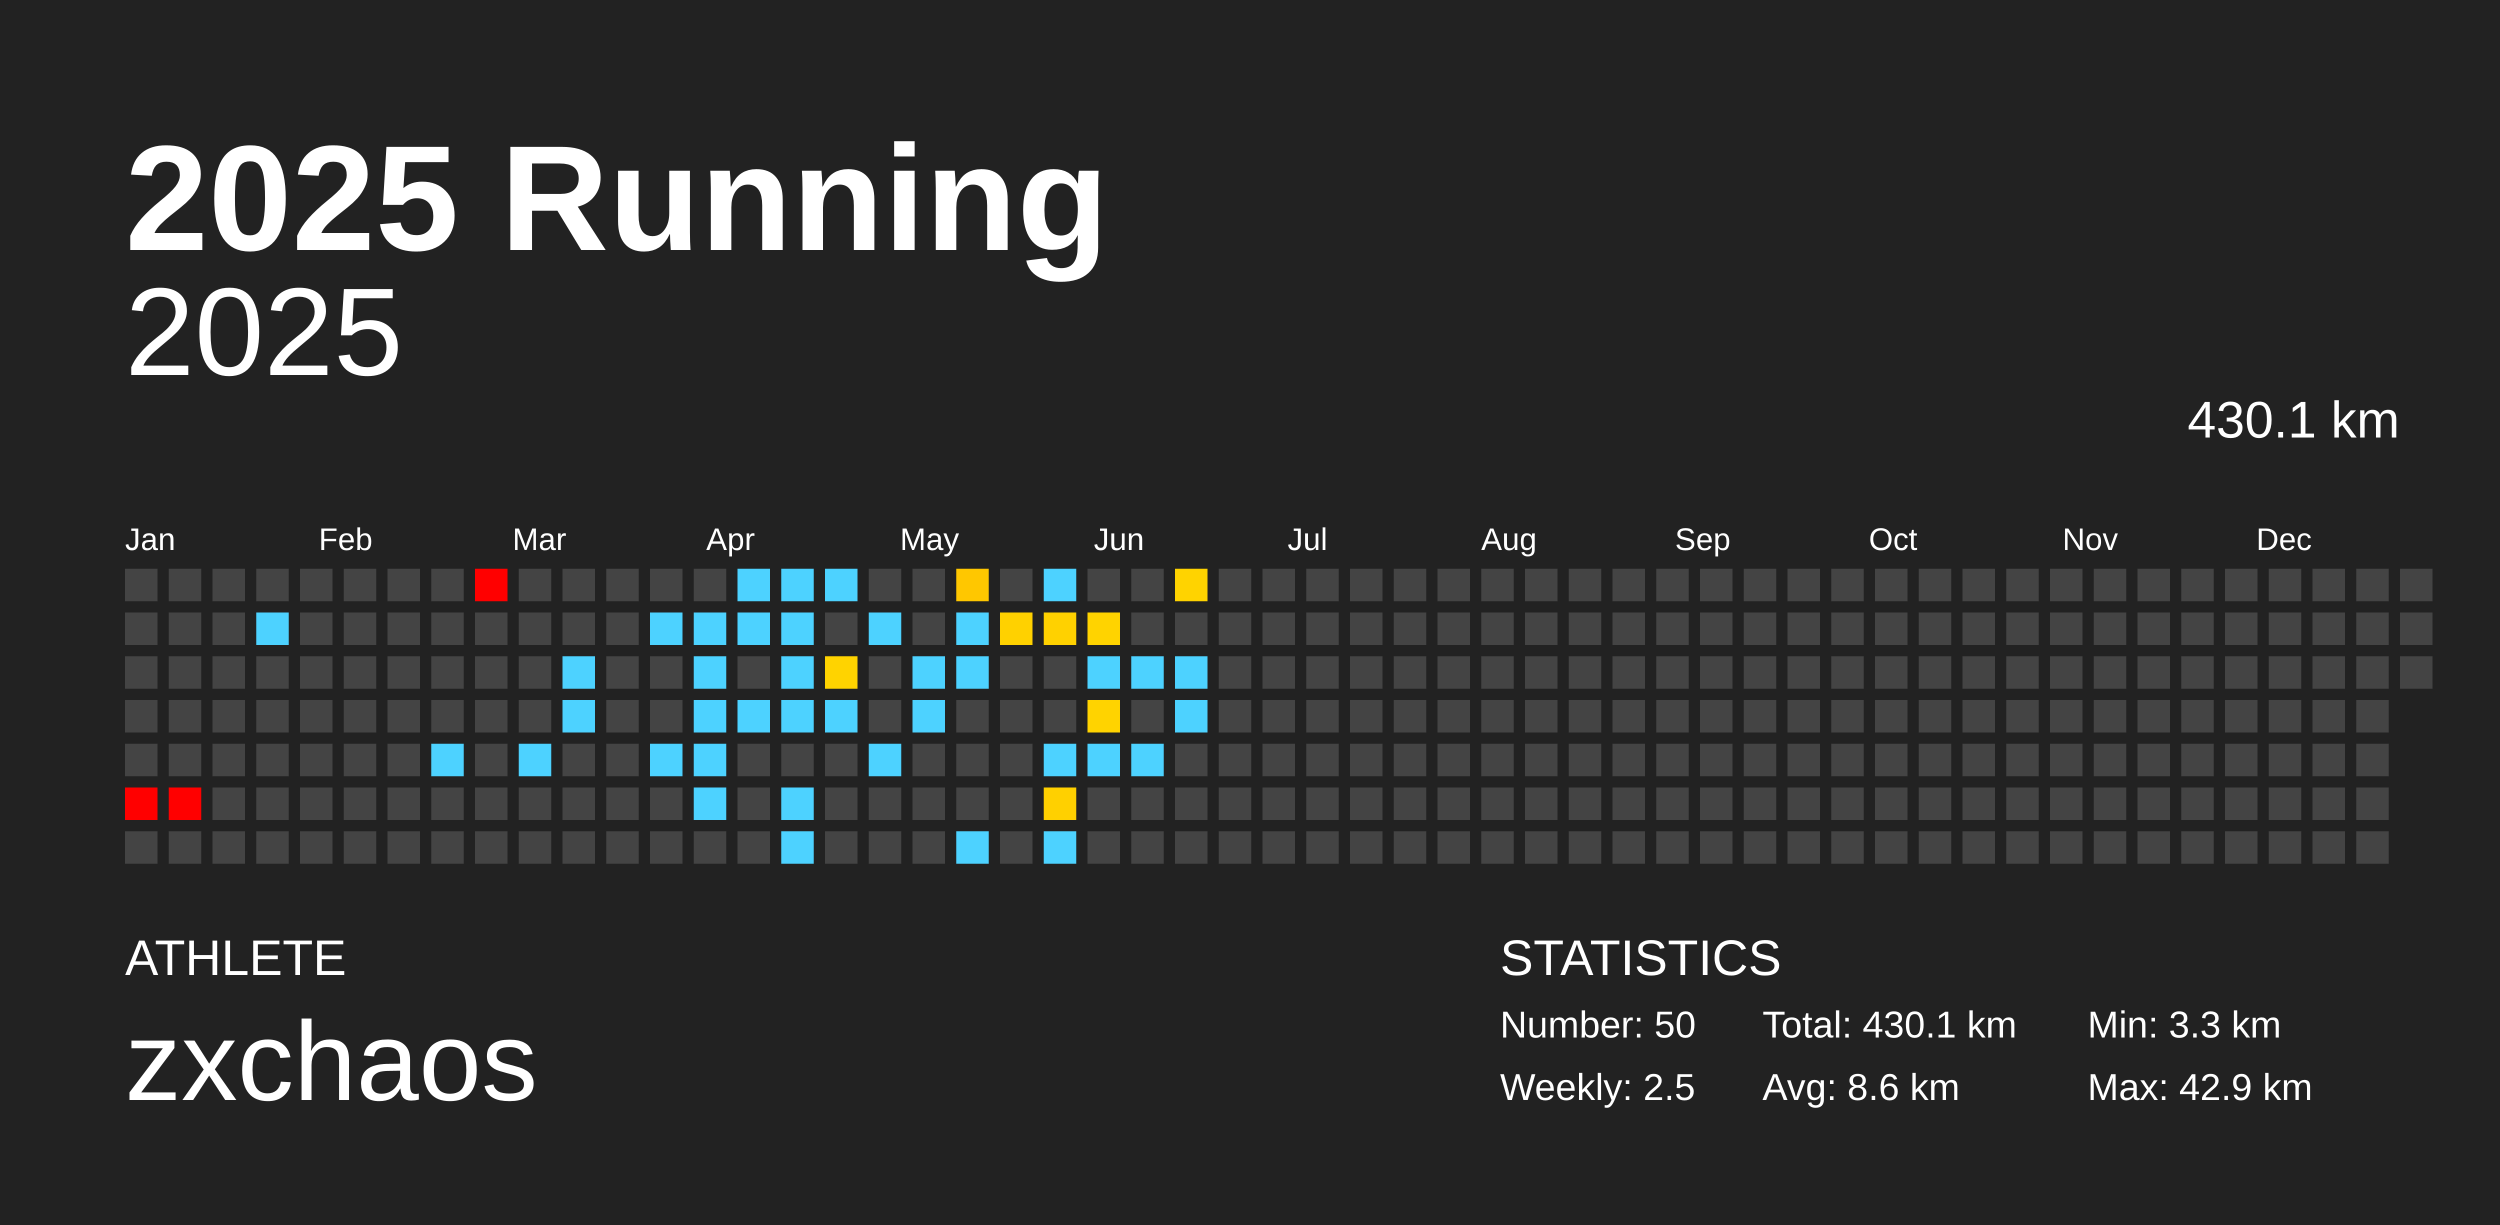
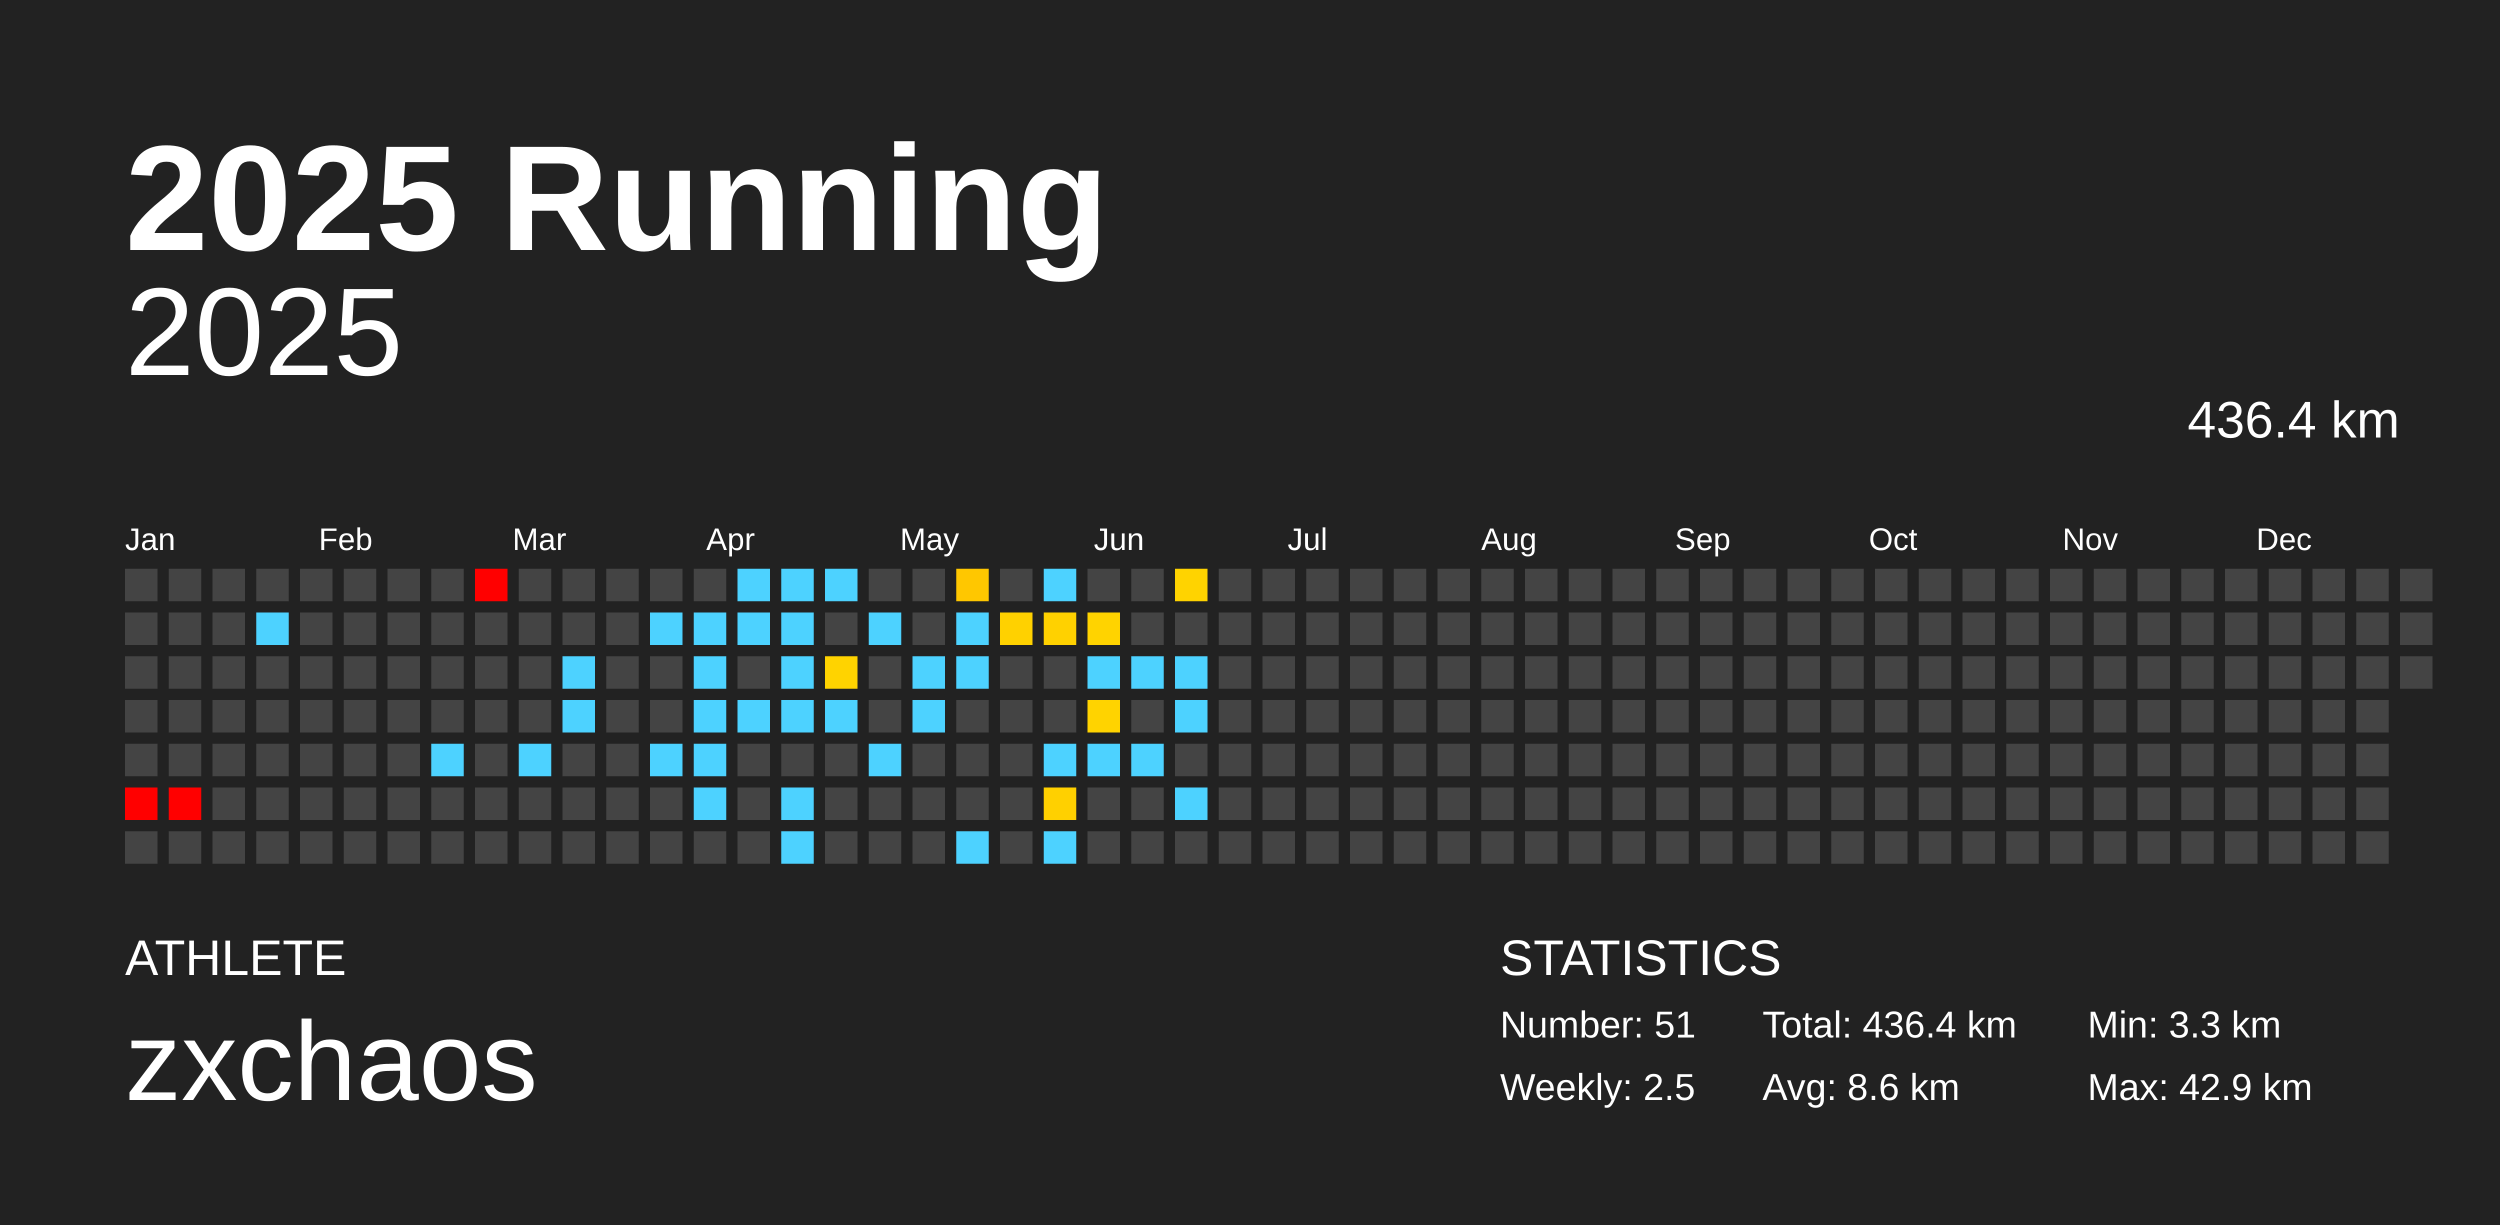
<svg xmlns="http://www.w3.org/2000/svg" baseProfile="full" height="98mm" version="1.1" viewBox="0,0,200,98" width="200mm">
  <defs />
  <rect fill="#222222" height="98" width="200" x="0" y="0" />
  <text fill="#FFFFFF" style="font-size:12px; font-family:Arial; font-weight:bold;" x="10" y="20">2025 Running</text>
  <text fill="#FFFFFF" style="font-size:4px; font-family:Arial" x="10" y="78">ATHLETE</text>
  <text fill="#FFFFFF" style="font-size:9px; font-family:Arial" x="10" y="88">zxchaos</text>
  <text fill="#FFFFFF" style="font-size:4px; font-family:Arial" x="120" y="78">STATISTICS</text>
-   <text fill="#FFFFFF" style="font-size:3px; font-family:Arial" x="120" y="83">Number: 50</text>
+   <text fill="#FFFFFF" style="font-size:3px; font-family:Arial" x="120" y="83">Number: 51</text>
  <text fill="#FFFFFF" style="font-size:3px; font-family:Arial" x="120" y="88">Weekly: 2.5</text>
-   <text fill="#FFFFFF" style="font-size:3px; font-family:Arial" x="141" y="83">Total: 430.1 km</text>
+   <text fill="#FFFFFF" style="font-size:3px; font-family:Arial" x="141" y="83">Total: 436.4 km</text>
  <text fill="#FFFFFF" style="font-size:3px; font-family:Arial" x="141" y="88">Avg: 8.6 km</text>
  <text fill="#FFFFFF" style="font-size:3px; font-family:Arial" x="167" y="83">Min: 3.3 km</text>
  <text fill="#FFFFFF" style="font-size:3px; font-family:Arial" x="167" y="88">Max: 42.9 km</text>
  <text alignment-baseline="hanging" fill="#FFFFFF" style="font-size:10.0px; font-family:Arial;" x="10" y="30">2025</text>
-   <text alignment-baseline="hanging" fill="#FFFFFF" style="font-size:4.125px; font-family:Arial;" x="175" y="35">430.1 km</text>
+   <text alignment-baseline="hanging" fill="#FFFFFF" style="font-size:4.125px; font-family:Arial;" x="175" y="35">436.4 km</text>
  <text fill="#FFFFFF" style="font-size:2.5px; font-family:Arial" x="10.0" y="44">Jan</text>
  <text fill="#FFFFFF" style="font-size:2.5px; font-family:Arial" x="25.5" y="44">Feb</text>
  <text fill="#FFFFFF" style="font-size:2.5px; font-family:Arial" x="41.0" y="44">Mar</text>
  <text fill="#FFFFFF" style="font-size:2.5px; font-family:Arial" x="56.5" y="44">Apr</text>
  <text fill="#FFFFFF" style="font-size:2.5px; font-family:Arial" x="72.0" y="44">May</text>
  <text fill="#FFFFFF" style="font-size:2.5px; font-family:Arial" x="87.5" y="44">Jun</text>
  <text fill="#FFFFFF" style="font-size:2.5px; font-family:Arial" x="103.0" y="44">Jul</text>
  <text fill="#FFFFFF" style="font-size:2.5px; font-family:Arial" x="118.5" y="44">Aug</text>
  <text fill="#FFFFFF" style="font-size:2.5px; font-family:Arial" x="134.0" y="44">Sep</text>
  <text fill="#FFFFFF" style="font-size:2.5px; font-family:Arial" x="149.5" y="44">Oct</text>
  <text fill="#FFFFFF" style="font-size:2.5px; font-family:Arial" x="165.0" y="44">Nov</text>
  <text fill="#FFFFFF" style="font-size:2.5px; font-family:Arial" x="180.5" y="44">Dec</text>
  <rect fill="#444444" height="2.6" width="2.6" x="10.0" y="45.5" />
  <rect fill="#444444" height="2.6" width="2.6" x="10.0" y="49.0" />
  <rect fill="#444444" height="2.6" width="2.6" x="10.0" y="52.5" />
  <rect fill="#444444" height="2.6" width="2.6" x="10.0" y="56.0" />
  <rect fill="#444444" height="2.6" width="2.6" x="10.0" y="59.5" />
  <rect fill="red" height="2.6" width="2.6" x="10.0" y="63.0" />
  <rect fill="#444444" height="2.6" width="2.6" x="10.0" y="66.5" />
  <rect fill="#444444" height="2.6" width="2.6" x="13.5" y="45.5" />
  <rect fill="#444444" height="2.6" width="2.6" x="13.5" y="49.0" />
  <rect fill="#444444" height="2.6" width="2.6" x="13.5" y="52.5" />
  <rect fill="#444444" height="2.6" width="2.6" x="13.5" y="56.0" />
  <rect fill="#444444" height="2.6" width="2.6" x="13.5" y="59.5" />
  <rect fill="red" height="2.6" width="2.6" x="13.5" y="63.0" />
  <rect fill="#444444" height="2.6" width="2.6" x="13.5" y="66.5" />
  <rect fill="#444444" height="2.6" width="2.6" x="17.0" y="45.5" />
  <rect fill="#444444" height="2.6" width="2.6" x="17.0" y="49.0" />
  <rect fill="#444444" height="2.6" width="2.6" x="17.0" y="52.5" />
  <rect fill="#444444" height="2.6" width="2.6" x="17.0" y="56.0" />
  <rect fill="#444444" height="2.6" width="2.6" x="17.0" y="59.5" />
  <rect fill="#444444" height="2.6" width="2.6" x="17.0" y="63.0" />
  <rect fill="#444444" height="2.6" width="2.6" x="17.0" y="66.5" />
  <rect fill="#444444" height="2.6" width="2.6" x="20.5" y="45.5" />
  <rect fill="#4dd2ff" height="2.6" width="2.6" x="20.5" y="49.0" />
  <rect fill="#444444" height="2.6" width="2.6" x="20.5" y="52.5" />
  <rect fill="#444444" height="2.6" width="2.6" x="20.5" y="56.0" />
  <rect fill="#444444" height="2.6" width="2.6" x="20.5" y="59.5" />
  <rect fill="#444444" height="2.6" width="2.6" x="20.5" y="63.0" />
  <rect fill="#444444" height="2.6" width="2.6" x="20.5" y="66.5" />
  <rect fill="#444444" height="2.6" width="2.6" x="24.0" y="45.5" />
  <rect fill="#444444" height="2.6" width="2.6" x="24.0" y="49.0" />
  <rect fill="#444444" height="2.6" width="2.6" x="24.0" y="52.5" />
  <rect fill="#444444" height="2.6" width="2.6" x="24.0" y="56.0" />
  <rect fill="#444444" height="2.6" width="2.6" x="24.0" y="59.5" />
  <rect fill="#444444" height="2.6" width="2.6" x="24.0" y="63.0" />
  <rect fill="#444444" height="2.6" width="2.6" x="24.0" y="66.5" />
  <rect fill="#444444" height="2.6" width="2.6" x="27.5" y="45.5" />
  <rect fill="#444444" height="2.6" width="2.6" x="27.5" y="49.0" />
  <rect fill="#444444" height="2.6" width="2.6" x="27.5" y="52.5" />
  <rect fill="#444444" height="2.6" width="2.6" x="27.5" y="56.0" />
  <rect fill="#444444" height="2.6" width="2.6" x="27.5" y="59.5" />
  <rect fill="#444444" height="2.6" width="2.6" x="27.5" y="63.0" />
  <rect fill="#444444" height="2.6" width="2.6" x="27.5" y="66.5" />
  <rect fill="#444444" height="2.6" width="2.6" x="31.0" y="45.5" />
  <rect fill="#444444" height="2.6" width="2.6" x="31.0" y="49.0" />
  <rect fill="#444444" height="2.6" width="2.6" x="31.0" y="52.5" />
  <rect fill="#444444" height="2.6" width="2.6" x="31.0" y="56.0" />
  <rect fill="#444444" height="2.6" width="2.6" x="31.0" y="59.5" />
  <rect fill="#444444" height="2.6" width="2.6" x="31.0" y="63.0" />
  <rect fill="#444444" height="2.6" width="2.6" x="31.0" y="66.5" />
  <rect fill="#444444" height="2.6" width="2.6" x="34.5" y="45.5" />
  <rect fill="#444444" height="2.6" width="2.6" x="34.5" y="49.0" />
  <rect fill="#444444" height="2.6" width="2.6" x="34.5" y="52.5" />
  <rect fill="#444444" height="2.6" width="2.6" x="34.5" y="56.0" />
  <rect fill="#4dd2ff" height="2.6" width="2.6" x="34.5" y="59.5" />
  <rect fill="#444444" height="2.6" width="2.6" x="34.5" y="63.0" />
  <rect fill="#444444" height="2.6" width="2.6" x="34.5" y="66.5" />
  <rect fill="red" height="2.6" width="2.6" x="38.0" y="45.5" />
  <rect fill="#444444" height="2.6" width="2.6" x="38.0" y="49.0" />
  <rect fill="#444444" height="2.6" width="2.6" x="38.0" y="52.5" />
  <rect fill="#444444" height="2.6" width="2.6" x="38.0" y="56.0" />
  <rect fill="#444444" height="2.6" width="2.6" x="38.0" y="59.5" />
  <rect fill="#444444" height="2.6" width="2.6" x="38.0" y="63.0" />
  <rect fill="#444444" height="2.6" width="2.6" x="38.0" y="66.5" />
  <rect fill="#444444" height="2.6" width="2.6" x="41.5" y="45.5" />
  <rect fill="#444444" height="2.6" width="2.6" x="41.5" y="49.0" />
  <rect fill="#444444" height="2.6" width="2.6" x="41.5" y="52.5" />
  <rect fill="#444444" height="2.6" width="2.6" x="41.5" y="56.0" />
  <rect fill="#4dd2ff" height="2.6" width="2.6" x="41.5" y="59.5" />
  <rect fill="#444444" height="2.6" width="2.6" x="41.5" y="63.0" />
  <rect fill="#444444" height="2.6" width="2.6" x="41.5" y="66.5" />
  <rect fill="#444444" height="2.6" width="2.6" x="45.0" y="45.5" />
  <rect fill="#444444" height="2.6" width="2.6" x="45.0" y="49.0" />
  <rect fill="#4dd2ff" height="2.6" width="2.6" x="45.0" y="52.5" />
  <rect fill="#4dd2ff" height="2.6" width="2.6" x="45.0" y="56.0" />
  <rect fill="#444444" height="2.6" width="2.6" x="45.0" y="59.5" />
  <rect fill="#444444" height="2.6" width="2.6" x="45.0" y="63.0" />
  <rect fill="#444444" height="2.6" width="2.6" x="45.0" y="66.5" />
  <rect fill="#444444" height="2.6" width="2.6" x="48.5" y="45.5" />
  <rect fill="#444444" height="2.6" width="2.6" x="48.5" y="49.0" />
  <rect fill="#444444" height="2.6" width="2.6" x="48.5" y="52.5" />
  <rect fill="#444444" height="2.6" width="2.6" x="48.5" y="56.0" />
  <rect fill="#444444" height="2.6" width="2.6" x="48.5" y="59.5" />
  <rect fill="#444444" height="2.6" width="2.6" x="48.5" y="63.0" />
  <rect fill="#444444" height="2.6" width="2.6" x="48.5" y="66.5" />
  <rect fill="#444444" height="2.6" width="2.6" x="52.0" y="45.5" />
  <rect fill="#4dd2ff" height="2.6" width="2.6" x="52.0" y="49.0" />
  <rect fill="#444444" height="2.6" width="2.6" x="52.0" y="52.5" />
  <rect fill="#444444" height="2.6" width="2.6" x="52.0" y="56.0" />
  <rect fill="#4dd2ff" height="2.6" width="2.6" x="52.0" y="59.5" />
  <rect fill="#444444" height="2.6" width="2.6" x="52.0" y="63.0" />
  <rect fill="#444444" height="2.6" width="2.6" x="52.0" y="66.5" />
  <rect fill="#444444" height="2.6" width="2.6" x="55.5" y="45.5" />
  <rect fill="#4dd2ff" height="2.6" width="2.6" x="55.5" y="49.0" />
  <rect fill="#4dd2ff" height="2.6" width="2.6" x="55.5" y="52.5" />
  <rect fill="#4dd2ff" height="2.6" width="2.6" x="55.5" y="56.0" />
  <rect fill="#4dd2ff" height="2.6" width="2.6" x="55.5" y="59.5" />
  <rect fill="#4dd2ff" height="2.6" width="2.6" x="55.5" y="63.0" />
  <rect fill="#444444" height="2.6" width="2.6" x="55.5" y="66.5" />
  <rect fill="#4dd2ff" height="2.6" width="2.6" x="59.0" y="45.5" />
  <rect fill="#4dd2ff" height="2.6" width="2.6" x="59.0" y="49.0" />
  <rect fill="#444444" height="2.6" width="2.6" x="59.0" y="52.5" />
  <rect fill="#4dd2ff" height="2.6" width="2.6" x="59.0" y="56.0" />
  <rect fill="#444444" height="2.6" width="2.6" x="59.0" y="59.5" />
  <rect fill="#444444" height="2.6" width="2.6" x="59.0" y="63.0" />
  <rect fill="#444444" height="2.6" width="2.6" x="59.0" y="66.5" />
  <rect fill="#4dd2ff" height="2.6" width="2.6" x="62.5" y="45.5" />
  <rect fill="#4dd2ff" height="2.6" width="2.6" x="62.5" y="49.0" />
  <rect fill="#4dd2ff" height="2.6" width="2.6" x="62.5" y="52.5" />
  <rect fill="#4dd2ff" height="2.6" width="2.6" x="62.5" y="56.0" />
  <rect fill="#444444" height="2.6" width="2.6" x="62.5" y="59.5" />
  <rect fill="#4dd2ff" height="2.6" width="2.6" x="62.5" y="63.0" />
  <rect fill="#4dd2ff" height="2.6" width="2.6" x="62.5" y="66.5" />
  <rect fill="#4dd2ff" height="2.6" width="2.6" x="66.0" y="45.5" />
  <rect fill="#444444" height="2.6" width="2.6" x="66.0" y="49.0" />
  <rect fill="#ffd300" height="2.6" width="2.6" x="66.0" y="52.5" />
  <rect fill="#4dd2ff" height="2.6" width="2.6" x="66.0" y="56.0" />
  <rect fill="#444444" height="2.6" width="2.6" x="66.0" y="59.5" />
  <rect fill="#444444" height="2.6" width="2.6" x="66.0" y="63.0" />
  <rect fill="#444444" height="2.6" width="2.6" x="66.0" y="66.5" />
  <rect fill="#444444" height="2.6" width="2.6" x="69.5" y="45.5" />
  <rect fill="#4dd2ff" height="2.6" width="2.6" x="69.5" y="49.0" />
  <rect fill="#444444" height="2.6" width="2.6" x="69.5" y="52.5" />
  <rect fill="#444444" height="2.6" width="2.6" x="69.5" y="56.0" />
  <rect fill="#4dd2ff" height="2.6" width="2.6" x="69.5" y="59.5" />
  <rect fill="#444444" height="2.6" width="2.6" x="69.5" y="63.0" />
  <rect fill="#444444" height="2.6" width="2.6" x="69.5" y="66.5" />
  <rect fill="#444444" height="2.6" width="2.6" x="73.0" y="45.5" />
  <rect fill="#444444" height="2.6" width="2.6" x="73.0" y="49.0" />
  <rect fill="#4dd2ff" height="2.6" width="2.6" x="73.0" y="52.5" />
  <rect fill="#4dd2ff" height="2.6" width="2.6" x="73.0" y="56.0" />
  <rect fill="#444444" height="2.6" width="2.6" x="73.0" y="59.5" />
  <rect fill="#444444" height="2.6" width="2.6" x="73.0" y="63.0" />
  <rect fill="#444444" height="2.6" width="2.6" x="73.0" y="66.5" />
  <rect fill="#ffc700" height="2.6" width="2.6" x="76.5" y="45.5" />
  <rect fill="#4dd2ff" height="2.6" width="2.6" x="76.5" y="49.0" />
  <rect fill="#4dd2ff" height="2.6" width="2.6" x="76.5" y="52.5" />
  <rect fill="#444444" height="2.6" width="2.6" x="76.5" y="56.0" />
  <rect fill="#444444" height="2.6" width="2.6" x="76.5" y="59.5" />
  <rect fill="#444444" height="2.6" width="2.6" x="76.5" y="63.0" />
  <rect fill="#4dd2ff" height="2.6" width="2.6" x="76.5" y="66.5" />
  <rect fill="#444444" height="2.6" width="2.6" x="80.0" y="45.5" />
  <rect fill="#ffd100" height="2.6" width="2.6" x="80.0" y="49.0" />
  <rect fill="#444444" height="2.6" width="2.6" x="80.0" y="52.5" />
  <rect fill="#444444" height="2.6" width="2.6" x="80.0" y="56.0" />
  <rect fill="#444444" height="2.6" width="2.6" x="80.0" y="59.5" />
  <rect fill="#444444" height="2.6" width="2.6" x="80.0" y="63.0" />
  <rect fill="#444444" height="2.6" width="2.6" x="80.0" y="66.5" />
  <rect fill="#4dd2ff" height="2.6" width="2.6" x="83.5" y="45.5" />
  <rect fill="#ffd100" height="2.6" width="2.6" x="83.5" y="49.0" />
  <rect fill="#444444" height="2.6" width="2.6" x="83.5" y="52.5" />
  <rect fill="#444444" height="2.6" width="2.6" x="83.5" y="56.0" />
  <rect fill="#4dd2ff" height="2.6" width="2.6" x="83.5" y="59.5" />
  <rect fill="#ffd000" height="2.6" width="2.6" x="83.5" y="63.0" />
  <rect fill="#4dd2ff" height="2.6" width="2.6" x="83.5" y="66.5" />
  <rect fill="#444444" height="2.6" width="2.6" x="87.0" y="45.5" />
  <rect fill="#ffd300" height="2.6" width="2.6" x="87.0" y="49.0" />
  <rect fill="#4dd2ff" height="2.6" width="2.6" x="87.0" y="52.5" />
  <rect fill="#ffd300" height="2.6" width="2.6" x="87.0" y="56.0" />
  <rect fill="#4dd2ff" height="2.6" width="2.6" x="87.0" y="59.5" />
  <rect fill="#444444" height="2.6" width="2.6" x="87.0" y="63.0" />
  <rect fill="#444444" height="2.6" width="2.6" x="87.0" y="66.5" />
  <rect fill="#444444" height="2.6" width="2.6" x="90.5" y="45.5" />
  <rect fill="#444444" height="2.6" width="2.6" x="90.5" y="49.0" />
  <rect fill="#4dd2ff" height="2.6" width="2.6" x="90.5" y="52.5" />
  <rect fill="#444444" height="2.6" width="2.6" x="90.5" y="56.0" />
  <rect fill="#4dd2ff" height="2.6" width="2.6" x="90.5" y="59.5" />
  <rect fill="#444444" height="2.6" width="2.6" x="90.5" y="63.0" />
  <rect fill="#444444" height="2.6" width="2.6" x="90.5" y="66.5" />
  <rect fill="#ffd300" height="2.6" width="2.6" x="94.0" y="45.5" />
  <rect fill="#444444" height="2.6" width="2.6" x="94.0" y="49.0" />
  <rect fill="#4dd2ff" height="2.6" width="2.6" x="94.0" y="52.5" />
  <rect fill="#4dd2ff" height="2.6" width="2.6" x="94.0" y="56.0" />
  <rect fill="#444444" height="2.6" width="2.6" x="94.0" y="59.5" />
-   <rect fill="#444444" height="2.6" width="2.6" x="94.0" y="63.0" />
+   <rect fill="#4dd2ff" height="2.6" width="2.6" x="94.0" y="63.0" />
  <rect fill="#444444" height="2.6" width="2.6" x="94.0" y="66.5" />
  <rect fill="#444444" height="2.6" width="2.6" x="97.5" y="45.5" />
  <rect fill="#444444" height="2.6" width="2.6" x="97.5" y="49.0" />
  <rect fill="#444444" height="2.6" width="2.6" x="97.5" y="52.5" />
  <rect fill="#444444" height="2.6" width="2.6" x="97.5" y="56.0" />
  <rect fill="#444444" height="2.6" width="2.6" x="97.5" y="59.5" />
  <rect fill="#444444" height="2.6" width="2.6" x="97.5" y="63.0" />
  <rect fill="#444444" height="2.6" width="2.6" x="97.5" y="66.5" />
  <rect fill="#444444" height="2.6" width="2.6" x="101.0" y="45.5" />
  <rect fill="#444444" height="2.6" width="2.6" x="101.0" y="49.0" />
  <rect fill="#444444" height="2.6" width="2.6" x="101.0" y="52.5" />
  <rect fill="#444444" height="2.6" width="2.6" x="101.0" y="56.0" />
  <rect fill="#444444" height="2.6" width="2.6" x="101.0" y="59.5" />
  <rect fill="#444444" height="2.6" width="2.6" x="101.0" y="63.0" />
  <rect fill="#444444" height="2.6" width="2.6" x="101.0" y="66.5" />
  <rect fill="#444444" height="2.6" width="2.6" x="104.5" y="45.5" />
  <rect fill="#444444" height="2.6" width="2.6" x="104.5" y="49.0" />
  <rect fill="#444444" height="2.6" width="2.6" x="104.5" y="52.5" />
  <rect fill="#444444" height="2.6" width="2.6" x="104.5" y="56.0" />
  <rect fill="#444444" height="2.6" width="2.6" x="104.5" y="59.5" />
  <rect fill="#444444" height="2.6" width="2.6" x="104.5" y="63.0" />
  <rect fill="#444444" height="2.6" width="2.6" x="104.5" y="66.5" />
  <rect fill="#444444" height="2.6" width="2.6" x="108.0" y="45.5" />
  <rect fill="#444444" height="2.6" width="2.6" x="108.0" y="49.0" />
  <rect fill="#444444" height="2.6" width="2.6" x="108.0" y="52.5" />
  <rect fill="#444444" height="2.6" width="2.6" x="108.0" y="56.0" />
  <rect fill="#444444" height="2.6" width="2.6" x="108.0" y="59.5" />
  <rect fill="#444444" height="2.6" width="2.6" x="108.0" y="63.0" />
  <rect fill="#444444" height="2.6" width="2.6" x="108.0" y="66.5" />
  <rect fill="#444444" height="2.6" width="2.6" x="111.5" y="45.5" />
  <rect fill="#444444" height="2.6" width="2.6" x="111.5" y="49.0" />
  <rect fill="#444444" height="2.6" width="2.6" x="111.5" y="52.5" />
  <rect fill="#444444" height="2.6" width="2.6" x="111.5" y="56.0" />
  <rect fill="#444444" height="2.6" width="2.6" x="111.5" y="59.5" />
  <rect fill="#444444" height="2.6" width="2.6" x="111.5" y="63.0" />
  <rect fill="#444444" height="2.6" width="2.6" x="111.5" y="66.5" />
  <rect fill="#444444" height="2.6" width="2.6" x="115.0" y="45.5" />
  <rect fill="#444444" height="2.6" width="2.6" x="115.0" y="49.0" />
  <rect fill="#444444" height="2.6" width="2.6" x="115.0" y="52.5" />
  <rect fill="#444444" height="2.6" width="2.6" x="115.0" y="56.0" />
  <rect fill="#444444" height="2.6" width="2.6" x="115.0" y="59.5" />
  <rect fill="#444444" height="2.6" width="2.6" x="115.0" y="63.0" />
  <rect fill="#444444" height="2.6" width="2.6" x="115.0" y="66.5" />
  <rect fill="#444444" height="2.6" width="2.6" x="118.5" y="45.5" />
  <rect fill="#444444" height="2.6" width="2.6" x="118.5" y="49.0" />
  <rect fill="#444444" height="2.6" width="2.6" x="118.5" y="52.5" />
  <rect fill="#444444" height="2.6" width="2.6" x="118.5" y="56.0" />
  <rect fill="#444444" height="2.6" width="2.6" x="118.5" y="59.5" />
  <rect fill="#444444" height="2.6" width="2.6" x="118.5" y="63.0" />
  <rect fill="#444444" height="2.6" width="2.6" x="118.5" y="66.5" />
  <rect fill="#444444" height="2.6" width="2.6" x="122.0" y="45.5" />
  <rect fill="#444444" height="2.6" width="2.6" x="122.0" y="49.0" />
  <rect fill="#444444" height="2.6" width="2.6" x="122.0" y="52.5" />
  <rect fill="#444444" height="2.6" width="2.6" x="122.0" y="56.0" />
  <rect fill="#444444" height="2.6" width="2.6" x="122.0" y="59.5" />
  <rect fill="#444444" height="2.6" width="2.6" x="122.0" y="63.0" />
  <rect fill="#444444" height="2.6" width="2.6" x="122.0" y="66.5" />
  <rect fill="#444444" height="2.6" width="2.6" x="125.5" y="45.5" />
  <rect fill="#444444" height="2.6" width="2.6" x="125.5" y="49.0" />
  <rect fill="#444444" height="2.6" width="2.6" x="125.5" y="52.5" />
  <rect fill="#444444" height="2.6" width="2.6" x="125.5" y="56.0" />
  <rect fill="#444444" height="2.6" width="2.6" x="125.5" y="59.5" />
  <rect fill="#444444" height="2.6" width="2.6" x="125.5" y="63.0" />
  <rect fill="#444444" height="2.6" width="2.6" x="125.5" y="66.5" />
  <rect fill="#444444" height="2.6" width="2.6" x="129.0" y="45.5" />
  <rect fill="#444444" height="2.6" width="2.6" x="129.0" y="49.0" />
  <rect fill="#444444" height="2.6" width="2.6" x="129.0" y="52.5" />
  <rect fill="#444444" height="2.6" width="2.6" x="129.0" y="56.0" />
  <rect fill="#444444" height="2.6" width="2.6" x="129.0" y="59.5" />
  <rect fill="#444444" height="2.6" width="2.6" x="129.0" y="63.0" />
  <rect fill="#444444" height="2.6" width="2.6" x="129.0" y="66.5" />
  <rect fill="#444444" height="2.6" width="2.6" x="132.5" y="45.5" />
  <rect fill="#444444" height="2.6" width="2.6" x="132.5" y="49.0" />
  <rect fill="#444444" height="2.6" width="2.6" x="132.5" y="52.5" />
  <rect fill="#444444" height="2.6" width="2.6" x="132.5" y="56.0" />
  <rect fill="#444444" height="2.6" width="2.6" x="132.5" y="59.5" />
  <rect fill="#444444" height="2.6" width="2.6" x="132.5" y="63.0" />
  <rect fill="#444444" height="2.6" width="2.6" x="132.5" y="66.5" />
  <rect fill="#444444" height="2.6" width="2.6" x="136.0" y="45.5" />
  <rect fill="#444444" height="2.6" width="2.6" x="136.0" y="49.0" />
  <rect fill="#444444" height="2.6" width="2.6" x="136.0" y="52.5" />
  <rect fill="#444444" height="2.6" width="2.6" x="136.0" y="56.0" />
  <rect fill="#444444" height="2.6" width="2.6" x="136.0" y="59.5" />
  <rect fill="#444444" height="2.6" width="2.6" x="136.0" y="63.0" />
  <rect fill="#444444" height="2.6" width="2.6" x="136.0" y="66.5" />
  <rect fill="#444444" height="2.6" width="2.6" x="139.5" y="45.5" />
  <rect fill="#444444" height="2.6" width="2.6" x="139.5" y="49.0" />
  <rect fill="#444444" height="2.6" width="2.6" x="139.5" y="52.5" />
  <rect fill="#444444" height="2.6" width="2.6" x="139.5" y="56.0" />
  <rect fill="#444444" height="2.6" width="2.6" x="139.5" y="59.5" />
  <rect fill="#444444" height="2.6" width="2.6" x="139.5" y="63.0" />
  <rect fill="#444444" height="2.6" width="2.6" x="139.5" y="66.5" />
  <rect fill="#444444" height="2.6" width="2.6" x="143.0" y="45.5" />
  <rect fill="#444444" height="2.6" width="2.6" x="143.0" y="49.0" />
  <rect fill="#444444" height="2.6" width="2.6" x="143.0" y="52.5" />
  <rect fill="#444444" height="2.6" width="2.6" x="143.0" y="56.0" />
  <rect fill="#444444" height="2.6" width="2.6" x="143.0" y="59.5" />
  <rect fill="#444444" height="2.6" width="2.6" x="143.0" y="63.0" />
  <rect fill="#444444" height="2.6" width="2.6" x="143.0" y="66.5" />
  <rect fill="#444444" height="2.6" width="2.6" x="146.5" y="45.5" />
  <rect fill="#444444" height="2.6" width="2.6" x="146.5" y="49.0" />
  <rect fill="#444444" height="2.6" width="2.6" x="146.5" y="52.5" />
  <rect fill="#444444" height="2.6" width="2.6" x="146.5" y="56.0" />
  <rect fill="#444444" height="2.6" width="2.6" x="146.5" y="59.5" />
  <rect fill="#444444" height="2.6" width="2.6" x="146.5" y="63.0" />
  <rect fill="#444444" height="2.6" width="2.6" x="146.5" y="66.5" />
  <rect fill="#444444" height="2.6" width="2.6" x="150.0" y="45.5" />
  <rect fill="#444444" height="2.6" width="2.6" x="150.0" y="49.0" />
  <rect fill="#444444" height="2.6" width="2.6" x="150.0" y="52.5" />
  <rect fill="#444444" height="2.6" width="2.6" x="150.0" y="56.0" />
  <rect fill="#444444" height="2.6" width="2.6" x="150.0" y="59.5" />
  <rect fill="#444444" height="2.6" width="2.6" x="150.0" y="63.0" />
  <rect fill="#444444" height="2.6" width="2.6" x="150.0" y="66.5" />
  <rect fill="#444444" height="2.6" width="2.6" x="153.5" y="45.5" />
  <rect fill="#444444" height="2.6" width="2.6" x="153.5" y="49.0" />
  <rect fill="#444444" height="2.6" width="2.6" x="153.5" y="52.5" />
  <rect fill="#444444" height="2.6" width="2.6" x="153.5" y="56.0" />
  <rect fill="#444444" height="2.6" width="2.6" x="153.5" y="59.5" />
  <rect fill="#444444" height="2.6" width="2.6" x="153.5" y="63.0" />
  <rect fill="#444444" height="2.6" width="2.6" x="153.5" y="66.5" />
  <rect fill="#444444" height="2.6" width="2.6" x="157.0" y="45.5" />
  <rect fill="#444444" height="2.6" width="2.6" x="157.0" y="49.0" />
  <rect fill="#444444" height="2.6" width="2.6" x="157.0" y="52.5" />
  <rect fill="#444444" height="2.6" width="2.6" x="157.0" y="56.0" />
  <rect fill="#444444" height="2.6" width="2.6" x="157.0" y="59.5" />
  <rect fill="#444444" height="2.6" width="2.6" x="157.0" y="63.0" />
  <rect fill="#444444" height="2.6" width="2.6" x="157.0" y="66.5" />
  <rect fill="#444444" height="2.6" width="2.6" x="160.5" y="45.5" />
  <rect fill="#444444" height="2.6" width="2.6" x="160.5" y="49.0" />
  <rect fill="#444444" height="2.6" width="2.6" x="160.5" y="52.5" />
  <rect fill="#444444" height="2.6" width="2.6" x="160.5" y="56.0" />
  <rect fill="#444444" height="2.6" width="2.6" x="160.5" y="59.5" />
  <rect fill="#444444" height="2.6" width="2.6" x="160.5" y="63.0" />
  <rect fill="#444444" height="2.6" width="2.6" x="160.5" y="66.5" />
  <rect fill="#444444" height="2.6" width="2.6" x="164.0" y="45.5" />
  <rect fill="#444444" height="2.6" width="2.6" x="164.0" y="49.0" />
  <rect fill="#444444" height="2.6" width="2.6" x="164.0" y="52.5" />
  <rect fill="#444444" height="2.6" width="2.6" x="164.0" y="56.0" />
  <rect fill="#444444" height="2.6" width="2.6" x="164.0" y="59.5" />
  <rect fill="#444444" height="2.6" width="2.6" x="164.0" y="63.0" />
  <rect fill="#444444" height="2.6" width="2.6" x="164.0" y="66.5" />
  <rect fill="#444444" height="2.6" width="2.6" x="167.5" y="45.5" />
  <rect fill="#444444" height="2.6" width="2.6" x="167.5" y="49.0" />
  <rect fill="#444444" height="2.6" width="2.6" x="167.5" y="52.5" />
  <rect fill="#444444" height="2.6" width="2.6" x="167.5" y="56.0" />
  <rect fill="#444444" height="2.6" width="2.6" x="167.5" y="59.5" />
  <rect fill="#444444" height="2.6" width="2.6" x="167.5" y="63.0" />
  <rect fill="#444444" height="2.6" width="2.6" x="167.5" y="66.5" />
  <rect fill="#444444" height="2.6" width="2.6" x="171.0" y="45.5" />
  <rect fill="#444444" height="2.6" width="2.6" x="171.0" y="49.0" />
  <rect fill="#444444" height="2.6" width="2.6" x="171.0" y="52.5" />
  <rect fill="#444444" height="2.6" width="2.6" x="171.0" y="56.0" />
  <rect fill="#444444" height="2.6" width="2.6" x="171.0" y="59.5" />
  <rect fill="#444444" height="2.6" width="2.6" x="171.0" y="63.0" />
  <rect fill="#444444" height="2.6" width="2.6" x="171.0" y="66.5" />
  <rect fill="#444444" height="2.6" width="2.6" x="174.5" y="45.5" />
  <rect fill="#444444" height="2.6" width="2.6" x="174.5" y="49.0" />
  <rect fill="#444444" height="2.6" width="2.6" x="174.5" y="52.5" />
  <rect fill="#444444" height="2.6" width="2.6" x="174.5" y="56.0" />
  <rect fill="#444444" height="2.6" width="2.6" x="174.5" y="59.5" />
  <rect fill="#444444" height="2.6" width="2.6" x="174.5" y="63.0" />
  <rect fill="#444444" height="2.6" width="2.6" x="174.5" y="66.5" />
  <rect fill="#444444" height="2.6" width="2.6" x="178.0" y="45.5" />
  <rect fill="#444444" height="2.6" width="2.6" x="178.0" y="49.0" />
  <rect fill="#444444" height="2.6" width="2.6" x="178.0" y="52.5" />
  <rect fill="#444444" height="2.6" width="2.6" x="178.0" y="56.0" />
  <rect fill="#444444" height="2.6" width="2.6" x="178.0" y="59.5" />
  <rect fill="#444444" height="2.6" width="2.6" x="178.0" y="63.0" />
  <rect fill="#444444" height="2.6" width="2.6" x="178.0" y="66.5" />
  <rect fill="#444444" height="2.6" width="2.6" x="181.5" y="45.5" />
  <rect fill="#444444" height="2.6" width="2.6" x="181.5" y="49.0" />
  <rect fill="#444444" height="2.6" width="2.6" x="181.5" y="52.5" />
  <rect fill="#444444" height="2.6" width="2.6" x="181.5" y="56.0" />
  <rect fill="#444444" height="2.6" width="2.6" x="181.5" y="59.5" />
  <rect fill="#444444" height="2.6" width="2.6" x="181.5" y="63.0" />
  <rect fill="#444444" height="2.6" width="2.6" x="181.5" y="66.5" />
  <rect fill="#444444" height="2.6" width="2.6" x="185.0" y="45.5" />
  <rect fill="#444444" height="2.6" width="2.6" x="185.0" y="49.0" />
  <rect fill="#444444" height="2.6" width="2.6" x="185.0" y="52.5" />
  <rect fill="#444444" height="2.6" width="2.6" x="185.0" y="56.0" />
  <rect fill="#444444" height="2.6" width="2.6" x="185.0" y="59.5" />
  <rect fill="#444444" height="2.6" width="2.6" x="185.0" y="63.0" />
  <rect fill="#444444" height="2.6" width="2.6" x="185.0" y="66.5" />
  <rect fill="#444444" height="2.6" width="2.6" x="188.5" y="45.5" />
  <rect fill="#444444" height="2.6" width="2.6" x="188.5" y="49.0" />
  <rect fill="#444444" height="2.6" width="2.6" x="188.5" y="52.5" />
  <rect fill="#444444" height="2.6" width="2.6" x="188.5" y="56.0" />
  <rect fill="#444444" height="2.6" width="2.6" x="188.5" y="59.5" />
  <rect fill="#444444" height="2.6" width="2.6" x="188.5" y="63.0" />
  <rect fill="#444444" height="2.6" width="2.6" x="188.5" y="66.5" />
  <rect fill="#444444" height="2.6" width="2.6" x="192.0" y="45.5" />
  <rect fill="#444444" height="2.6" width="2.6" x="192.0" y="49.0" />
  <rect fill="#444444" height="2.6" width="2.6" x="192.0" y="52.5" />
</svg>
